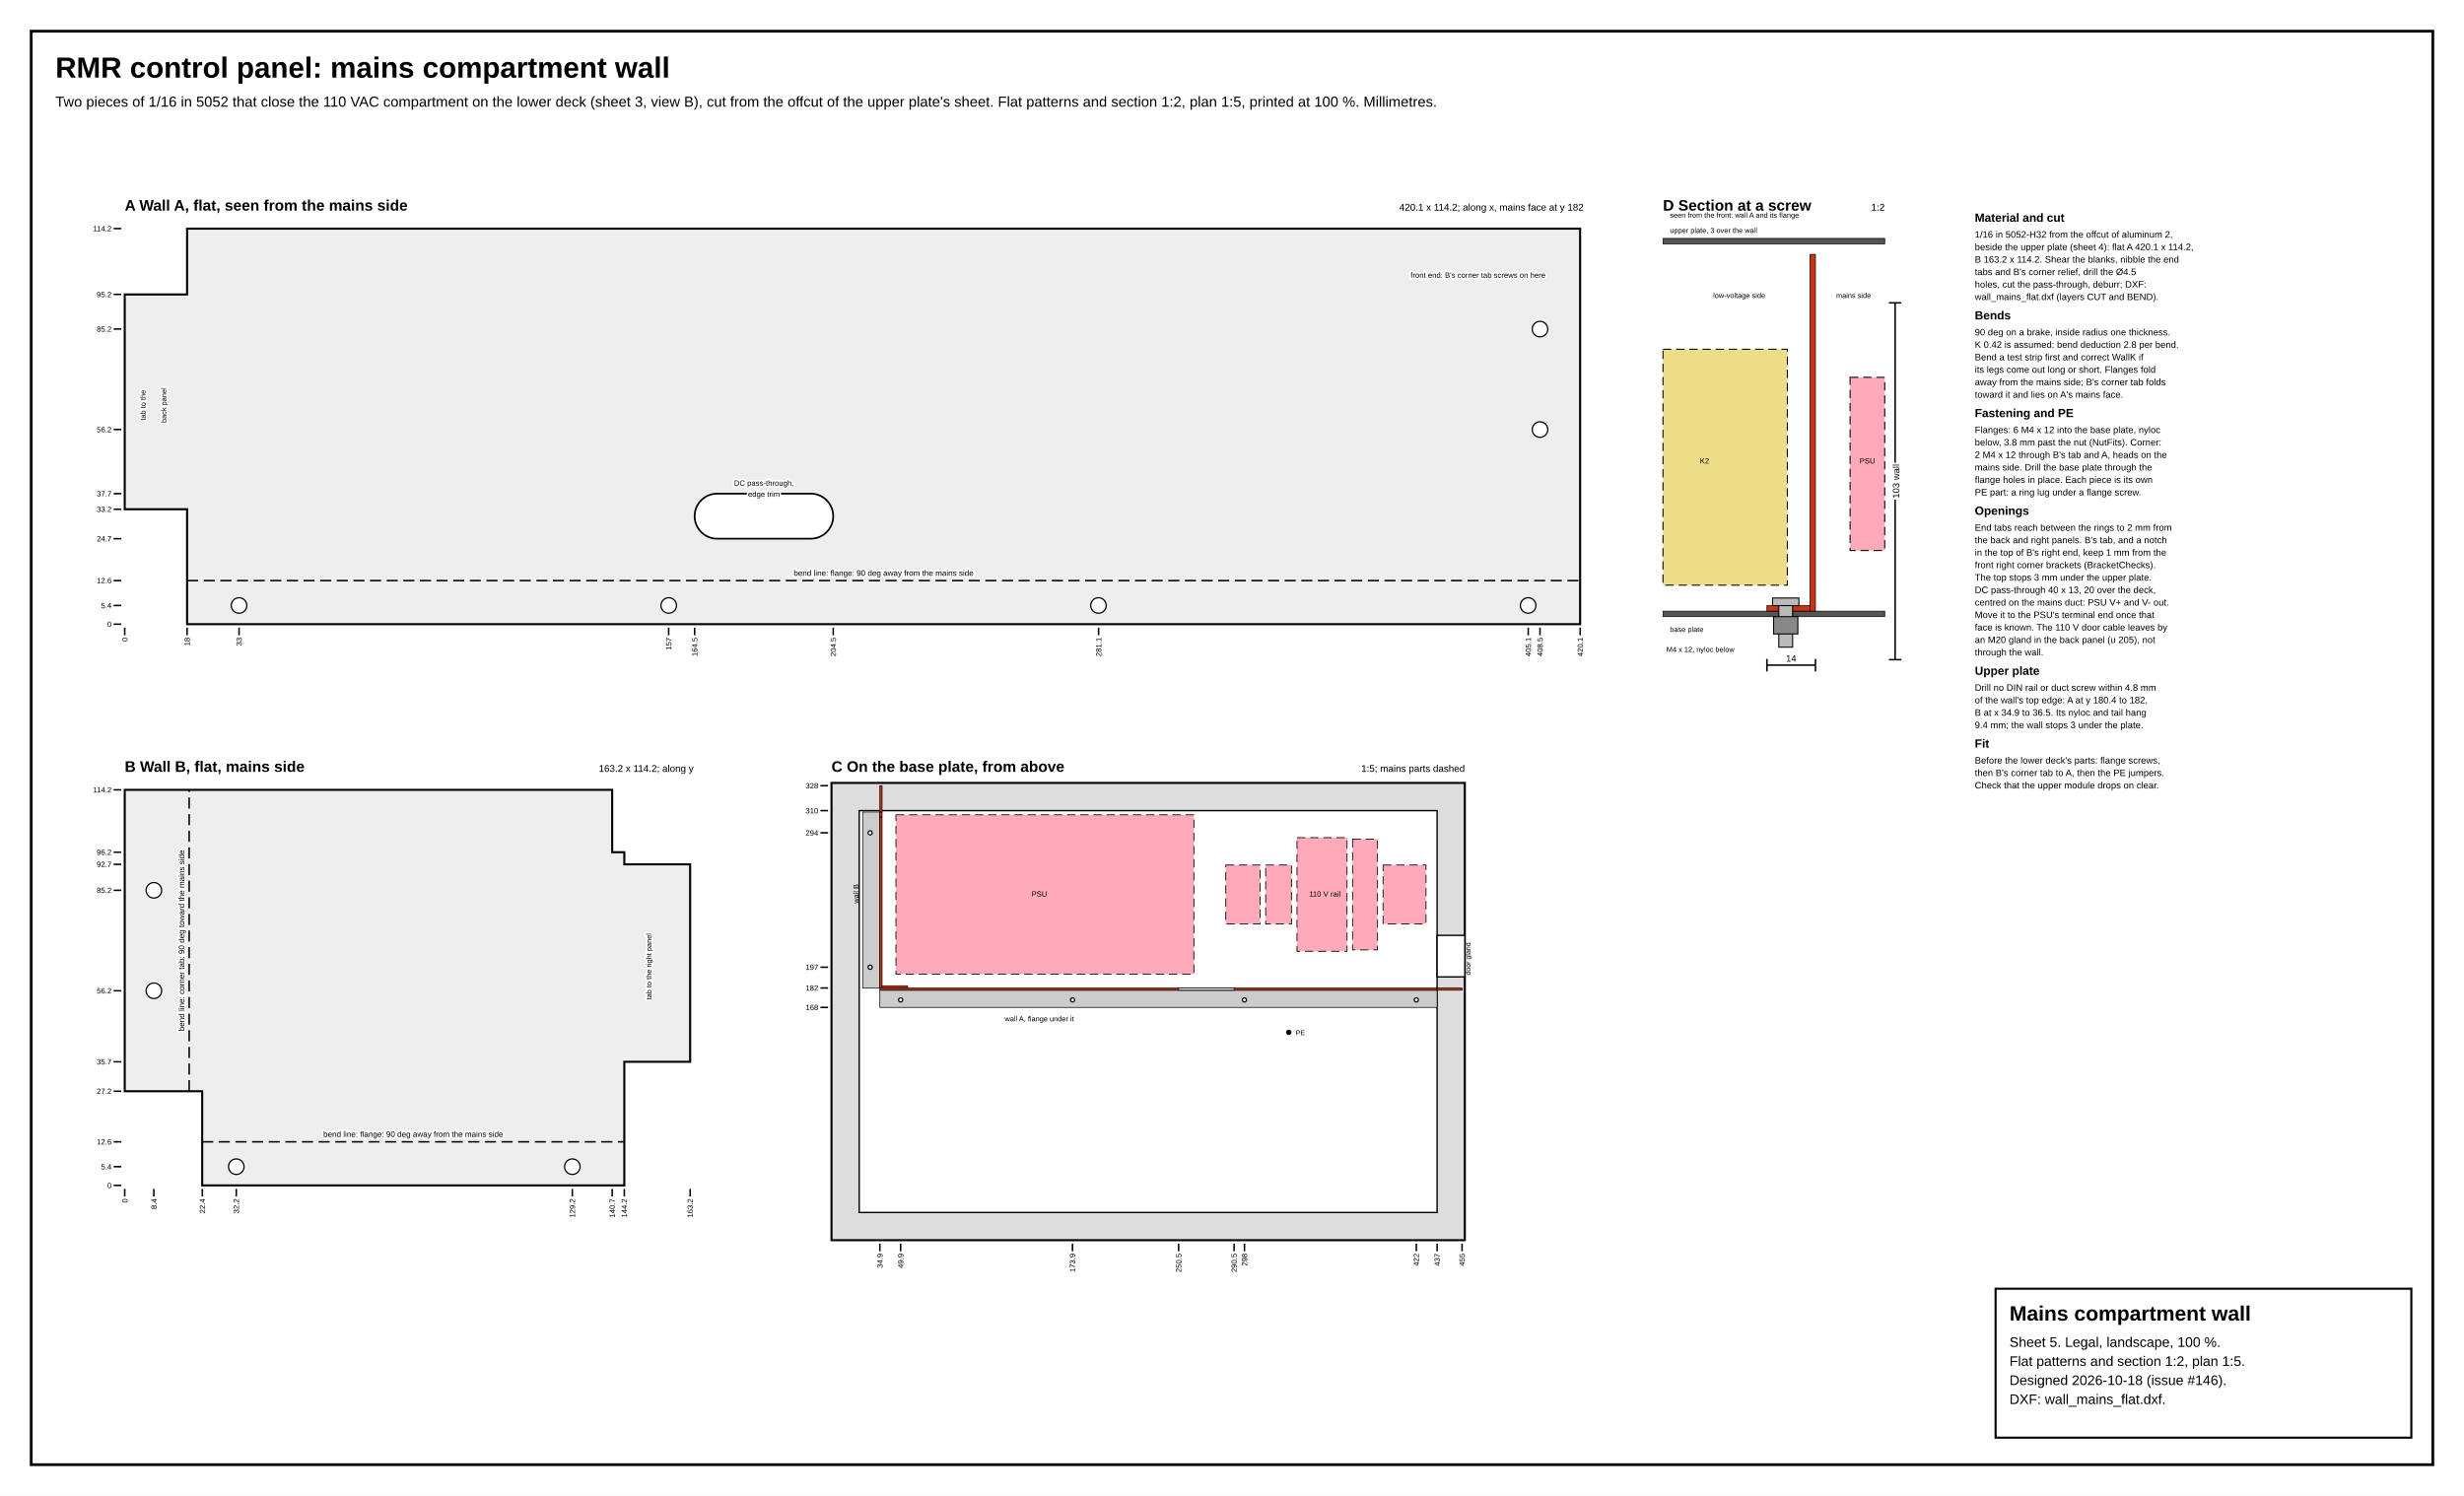
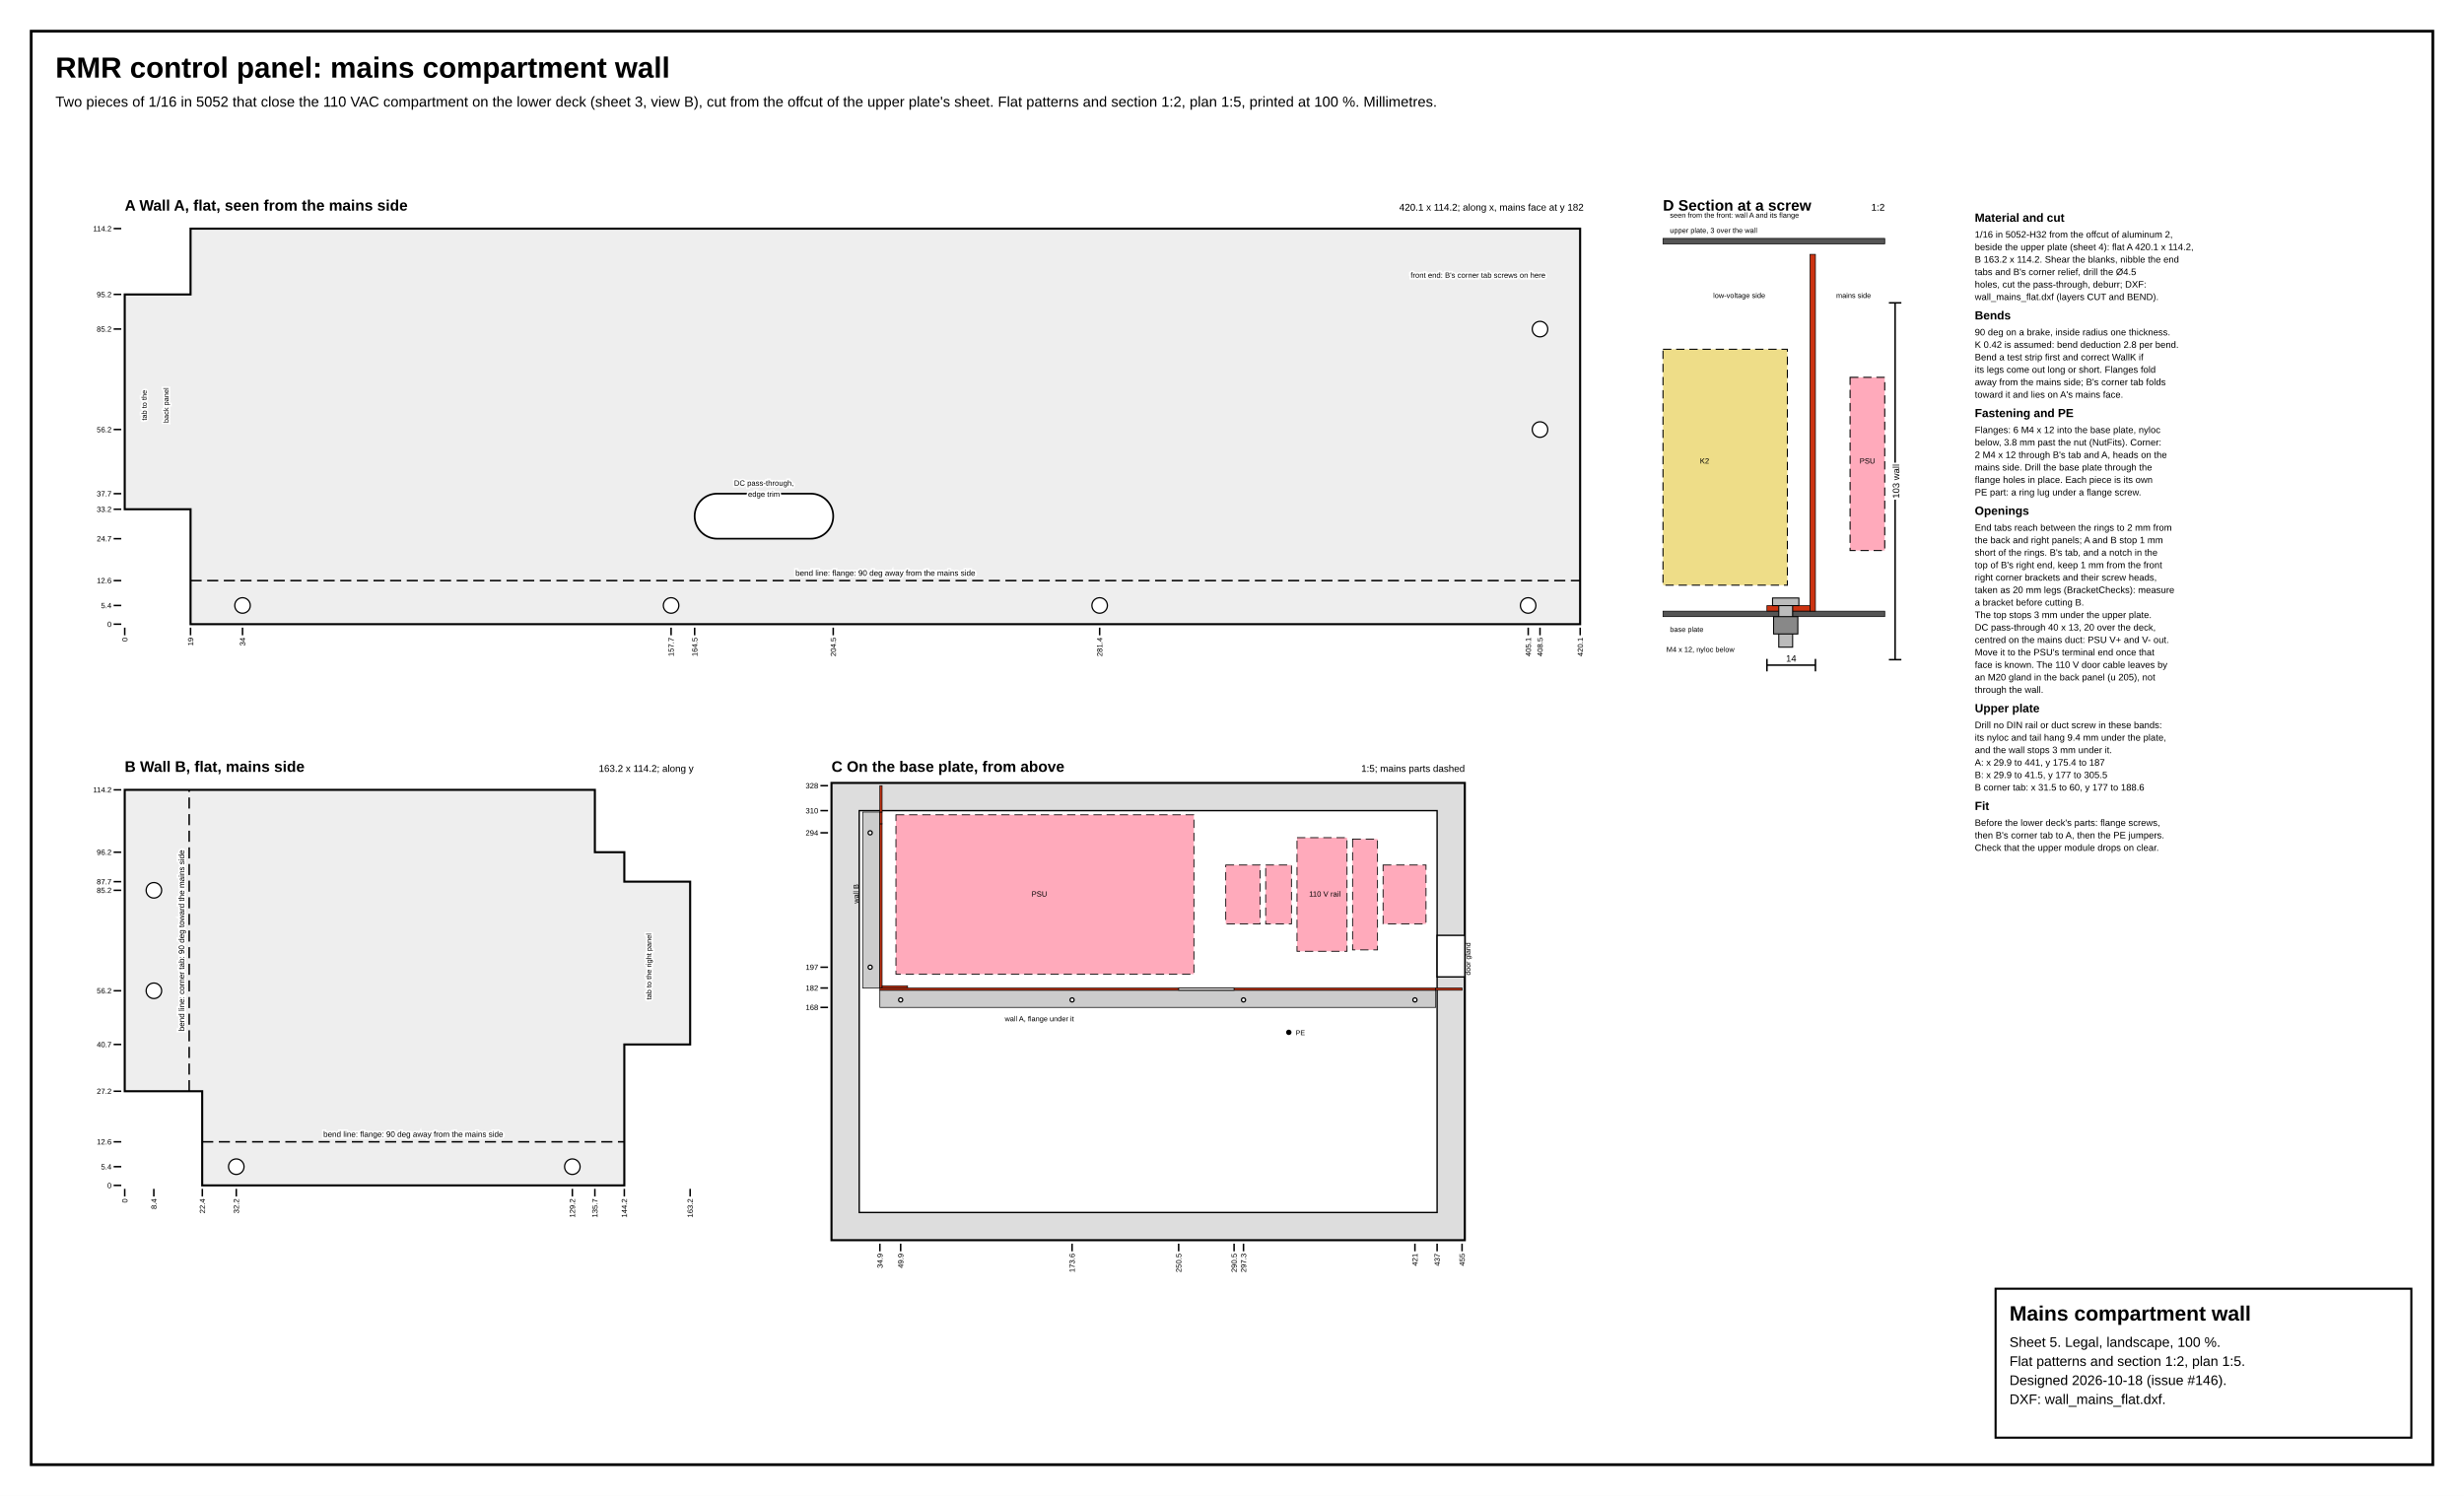
<svg xmlns="http://www.w3.org/2000/svg" width="14in" height="8.5in" viewBox="0 0 355.6 215.9">
  <style>
text{font-family:Arial,Helvetica,sans-serif;fill:#000}
path,line{fill:none;stroke-linecap:butt;stroke-linejoin:miter}
.ac{stroke:#CC3311;stroke-width:.6}
.va{stroke:#0077BB;stroke-width:.5}
.ve{stroke:#EE3377;stroke-width:.5}
.zp{stroke:#000;stroke-width:.55}
.zs{stroke:#33BBEE;stroke-width:.5}
.pe{stroke:#009988;stroke-width:.45;stroke-dasharray:2.4 .7 .5 .7}
.lv{stroke:#EE7733;stroke-width:.42}
.sg{stroke:#000;stroke-width:.22}
.zl{stroke:#000;stroke-width:.3}
.cb{stroke:#000;stroke-width:.85}
.sgc{stroke:#000;stroke-width:.5}
.mo{stroke:#000;stroke-width:.3}
.un{stroke-dasharray:1.1 .8}
.mech{stroke:#000;stroke-width:.2;stroke-dasharray:.8 .6}
.sym{stroke:#000;stroke-width:.32;fill:none}
.symf{stroke:#000;stroke-width:.32;fill:#fff}
.bx{fill:#fff;stroke:#000;stroke-width:.3}
.bxl{fill:#fff;stroke:#000;stroke-width:.22}
.frame{fill:none;stroke:#000;stroke-width:.4}
.zone{fill:none;stroke:#888;stroke-width:.2;stroke-dasharray:1.5 1}
.rail{fill:#d9d9d9;stroke:#666;stroke-width:.2}
.duct{fill:#f3f3f3;stroke:#999;stroke-width:.2}
.dot{stroke:none}
</style>
  <rect x="0" y="0" width="355.6" height="215.9" fill="#fff" />
  <rect class="frame" x="4.5" y="4.5" width="346.6" height="206.9" />
-   <path d="M27 90.09 L228.04 90.09 L228.04 33 L27 33 L27 42.5 L18 42.5 L18 73.5 L27 73.5 Z" style="fill:#EEEEEE" stroke="#000" stroke-width="0.3" />
+   <path d="M27.5 90.09 L228.04 90.09 L228.04 33 L27.5 33 L27.5 42.5 L18 42.5 L18 73.5 L27.5 73.5 Z" style="fill:#EEEEEE" stroke="#000" stroke-width="0.3" />
  <path d="M103.5 77.75 L117 77.75 A3.25 3.25 0 0 0 117 71.25 L103.5 71.25 A3.25 3.25 0 0 0 103.5 77.75 Z" style="fill:#fff" stroke="#000" stroke-width="0.25" />
  <circle cx="220.54" cy="87.39" r="1.12" fill="#fff" stroke="#000" stroke-width="0.18" />
-   <circle cx="158.53" cy="87.39" r="1.12" fill="#fff" stroke="#000" stroke-width="0.18" />
-   <circle cx="96.51" cy="87.39" r="1.12" fill="#fff" stroke="#000" stroke-width="0.18" />
-   <circle cx="34.5" cy="87.39" r="1.12" fill="#fff" stroke="#000" stroke-width="0.18" />
+   <circle cx="158.7" cy="87.39" r="1.12" fill="#fff" stroke="#000" stroke-width="0.18" />
+   <circle cx="96.85" cy="87.39" r="1.12" fill="#fff" stroke="#000" stroke-width="0.18" />
+   <circle cx="35" cy="87.39" r="1.12" fill="#fff" stroke="#000" stroke-width="0.18" />
  <circle cx="222.25" cy="62" r="1.12" fill="#fff" stroke="#000" stroke-width="0.18" />
  <circle cx="222.25" cy="47.5" r="1.12" fill="#fff" stroke="#000" stroke-width="0.18" />
-   <path class="sg" d="M27 83.8 L228.04 83.8" stroke-dasharray="1.6 .8" />
+   <path class="sg" d="M27.5 83.8 L228.04 83.8" stroke-dasharray="1.6 .8" />
  <path class="sg" d="M18 90.59 L18 91.69" />
-   <path class="sg" d="M27 90.59 L27 91.69" />
-   <path class="sg" d="M34.5 90.59 L34.5 91.69" />
-   <path class="sg" d="M96.5 90.59 L96.5 91.69" />
+   <path class="sg" d="M27.5 90.59 L27.5 91.69" />
+   <path class="sg" d="M35 90.59 L35 91.69" />
+   <path class="sg" d="M96.85 90.59 L96.85 91.69" />
  <path class="sg" d="M100.25 90.59 L100.25 91.69" />
  <path class="sg" d="M120.25 90.59 L120.25 91.69" />
-   <path class="sg" d="M158.55 90.59 L158.55 91.69" />
+   <path class="sg" d="M158.7 90.59 L158.7 91.69" />
  <path class="sg" d="M220.55 90.59 L220.55 91.69" />
  <path class="sg" d="M222.25 90.59 L222.25 91.69" />
  <path class="sg" d="M228.05 90.59 L228.05 91.69" />
  <path class="sg" d="M16.4 90.09 L17.5 90.09" />
  <path class="sg" d="M16.4 87.39 L17.5 87.39" />
  <path class="sg" d="M16.4 83.8 L17.5 83.8" />
  <path class="sg" d="M16.4 77.75 L17.5 77.75" />
  <path class="sg" d="M16.4 73.5 L17.5 73.5" />
  <path class="sg" d="M16.4 71.25 L17.5 71.25" />
  <path class="sg" d="M16.4 61.99 L17.5 61.99" />
  <path class="sg" d="M16.4 47.49 L17.5 47.49" />
  <path class="sg" d="M16.4 42.49 L17.5 42.49" />
  <path class="sg" d="M16.4 32.99 L17.5 32.99" />
-   <path d="M29.18 171.09 L90.1 171.09 L90.1 153.25 L99.6 153.25 L99.6 124.75 L90.1 124.75 L90.1 123 L88.35 123 L88.35 114 L18 114 L18 157.5 L29.18 157.5 Z" style="fill:#EEEEEE" stroke="#000" stroke-width="0.3" />
+   <path d="M29.18 171.09 L90.1 171.09 L90.1 150.75 L99.6 150.75 L99.6 127.25 L90.1 127.25 L90.1 123 L85.85 123 L85.85 114 L18 114 L18 157.5 L29.18 157.5 Z" style="fill:#EEEEEE" stroke="#000" stroke-width="0.3" />
  <circle cx="34.1" cy="168.39" r="1.12" fill="#fff" stroke="#000" stroke-width="0.18" />
  <circle cx="82.6" cy="168.39" r="1.12" fill="#fff" stroke="#000" stroke-width="0.18" />
  <circle cx="22.21" cy="143" r="1.12" fill="#fff" stroke="#000" stroke-width="0.18" />
  <circle cx="22.21" cy="128.5" r="1.12" fill="#fff" stroke="#000" stroke-width="0.18" />
  <path class="sg" d="M27.3 157.5 L27.3 114" stroke-dasharray="1.6 .8" />
  <path class="sg" d="M29.18 164.8 L90.1 164.8" stroke-dasharray="1.6 .8" />
  <path class="sg" d="M18 171.59 L18 172.69" />
  <path class="sg" d="M22.2 171.59 L22.2 172.69" />
  <path class="sg" d="M29.2 171.59 L29.2 172.69" />
  <path class="sg" d="M34.1 171.59 L34.1 172.69" />
  <path class="sg" d="M82.6 171.59 L82.6 172.69" />
-   <path class="sg" d="M88.35 171.59 L88.35 172.69" />
+   <path class="sg" d="M85.85 171.59 L85.85 172.69" />
  <path class="sg" d="M90.1 171.59 L90.1 172.69" />
  <path class="sg" d="M99.6 171.59 L99.6 172.69" />
  <path class="sg" d="M16.4 171.09 L17.5 171.09" />
  <path class="sg" d="M16.4 168.39 L17.5 168.39" />
  <path class="sg" d="M16.4 164.8 L17.5 164.8" />
  <path class="sg" d="M16.4 157.5 L17.5 157.5" />
-   <path class="sg" d="M16.4 153.25 L17.5 153.25" />
+   <path class="sg" d="M16.4 150.75 L17.5 150.75" />
  <path class="sg" d="M16.4 143 L17.5 143" />
  <path class="sg" d="M16.4 128.5 L17.5 128.5" />
-   <path class="sg" d="M16.4 124.75 L17.5 124.75" />
+   <path class="sg" d="M16.4 127.25 L17.5 127.25" />
  <path class="sg" d="M16.4 123 L17.5 123" />
  <path class="sg" d="M16.4 114 L17.5 114" />
  <rect x="120" y="113" width="91.4" height="66" fill="#DDDDDD" stroke="#000" stroke-width="0.3" />
  <rect x="124" y="117" width="83.4" height="58" fill="#fff" stroke="#000" stroke-width="0.2" />
  <rect x="129.3" y="117.6" width="43" height="23" fill="#FFAABB" stroke="#000" stroke-width="0.12" stroke-dasharray="1.2 .7" />
  <rect x="176.9" y="124.85" width="4.96" height="8.5" fill="#FFAABB" stroke="#000" stroke-width="0.12" stroke-dasharray="1.2 .7" />
  <rect x="182.66" y="124.85" width="3.72" height="8.5" fill="#FFAABB" stroke="#000" stroke-width="0.12" stroke-dasharray="1.2 .7" />
  <rect x="187.18" y="120.9" width="7.22" height="16.4" fill="#FFAABB" stroke="#000" stroke-width="0.12" stroke-dasharray="1.2 .7" />
  <rect x="195.2" y="121.1" width="3.6" height="16" fill="#FFAABB" stroke="#000" stroke-width="0.12" stroke-dasharray="1.2 .7" />
  <rect x="199.6" y="124.85" width="6.2" height="8.5" fill="#FFAABB" stroke="#000" stroke-width="0.12" stroke-dasharray="1.2 .7" />
-   <rect x="126.98" y="142.92" width="80.42" height="2.48" fill="#CCCCCC" stroke="#000" stroke-width="0.1" />
+   <rect x="126.98" y="142.92" width="80.22" height="2.48" fill="#CCCCCC" stroke="#000" stroke-width="0.1" />
  <rect x="124.5" y="117.2" width="2.48" height="25.4" fill="#CCCCCC" stroke="#000" stroke-width="0.1" />
-   <rect x="126.98" y="142.6" width="80.42" height="0.32" fill="#CC3311" stroke="#000" stroke-width="0.1" />
-   <rect x="207.4" y="142.6" width="3.6" height="0.32" fill="#CC3311" stroke="#000" stroke-width="0.1" />
-   <rect x="126.98" y="117.9" width="0.32" height="24.7" fill="#CC3311" stroke="#000" stroke-width="0.1" />
-   <rect x="126.98" y="117.2" width="0.32" height="0.7" fill="#CC3311" stroke="#000" stroke-width="0.1" />
+   <rect x="126.98" y="142.6" width="80.22" height="0.32" fill="#CC3311" stroke="#000" stroke-width="0.1" />
+   <rect x="207.2" y="142.6" width="3.8" height="0.32" fill="#CC3311" stroke="#000" stroke-width="0.1" />
+   <rect x="126.98" y="118.9" width="0.32" height="23.7" fill="#CC3311" stroke="#000" stroke-width="0.1" />
+   <rect x="126.98" y="117.2" width="0.32" height="1.7" fill="#CC3311" stroke="#000" stroke-width="0.1" />
  <rect x="126.98" y="113.4" width="0.32" height="3.8" fill="#CC3311" stroke="#000" stroke-width="0.1" />
  <rect x="127.3" y="142.28" width="3.68" height="0.32" fill="#CC3311" stroke="#000" stroke-width="0.1" />
  <circle cx="129.98" cy="144.32" r="0.3" fill="#fff" stroke="#000" stroke-width="0.18" />
-   <circle cx="154.79" cy="144.32" r="0.3" fill="#fff" stroke="#000" stroke-width="0.18" />
-   <circle cx="179.59" cy="144.32" r="0.3" fill="#fff" stroke="#000" stroke-width="0.18" />
-   <circle cx="204.4" cy="144.32" r="0.3" fill="#fff" stroke="#000" stroke-width="0.18" />
+   <circle cx="154.72" cy="144.32" r="0.3" fill="#fff" stroke="#000" stroke-width="0.18" />
+   <circle cx="179.46" cy="144.32" r="0.3" fill="#fff" stroke="#000" stroke-width="0.18" />
+   <circle cx="204.2" cy="144.32" r="0.3" fill="#fff" stroke="#000" stroke-width="0.18" />
  <circle cx="125.58" cy="139.6" r="0.3" fill="#fff" stroke="#000" stroke-width="0.18" />
  <circle cx="125.58" cy="120.2" r="0.3" fill="#fff" stroke="#000" stroke-width="0.18" />
  <rect x="170.1" y="142.6" width="8" height="0.32" fill="#fff" stroke="#000" stroke-width="0.12" />
  <rect x="207.4" y="135" width="4" height="6" fill="#fff" stroke="#000" stroke-width="0.2" />
  <circle cx="186" cy="149" r="0.3" fill="#000" stroke="#000" stroke-width="0.18" />
  <path class="sg" d="M126.98 179.5 L126.98 180.6" />
  <path class="sg" d="M129.98 179.5 L129.98 180.6" />
-   <path class="sg" d="M154.78 179.5 L154.78 180.6" />
+   <path class="sg" d="M154.72 179.5 L154.72 180.6" />
  <path class="sg" d="M170.1 179.5 L170.1 180.6" />
  <path class="sg" d="M178.1 179.5 L178.1 180.6" />
-   <path class="sg" d="M179.6 179.5 L179.6 180.6" />
-   <path class="sg" d="M204.4 179.5 L204.4 180.6" />
+   <path class="sg" d="M179.46 179.5 L179.46 180.6" />
+   <path class="sg" d="M204.2 179.5 L204.2 180.6" />
  <path class="sg" d="M207.4 179.5 L207.4 180.6" />
  <path class="sg" d="M211 179.5 L211 180.6" />
  <path class="sg" d="M118.4 145.4 L119.5 145.4" />
  <path class="sg" d="M118.4 142.6 L119.5 142.6" />
  <path class="sg" d="M118.4 139.6 L119.5 139.6" />
  <path class="sg" d="M118.4 120.2 L119.5 120.2" />
  <path class="sg" d="M118.4 117 L119.5 117" />
  <path class="sg" d="M118.4 113.4 L119.5 113.4" />
  <rect x="240" y="88.21" width="32" height="0.79" fill="#555555" stroke="#000" stroke-width="0.1" />
  <rect x="240" y="34.41" width="32" height="0.79" fill="#555555" stroke="#000" stroke-width="0.1" />
  <rect x="240" y="50.41" width="17.95" height="34.05" fill="#EEDD88" stroke="#000" stroke-width="0.15" stroke-dasharray="1.2 .7" />
  <rect x="267" y="54.46" width="5" height="25" fill="#FFAABB" stroke="#000" stroke-width="0.15" stroke-dasharray="1.2 .7" />
  <rect x="261.21" y="36.71" width="0.79" height="51.5" fill="#CC3311" stroke="#000" stroke-width="0.1" />
  <rect x="255" y="87.41" width="6.21" height="0.79" fill="#CC3311" stroke="#000" stroke-width="0.1" />
  <rect x="255.81" y="86.31" width="3.8" height="1.1" fill="#BBBBBB" stroke="#000" stroke-width="0.15" />
  <rect x="256.71" y="87.41" width="2" height="6" fill="#BBBBBB" stroke="#000" stroke-width="0.15" />
  <rect x="255.96" y="89" width="3.5" height="2.5" fill="#888888" stroke="#000" stroke-width="0.15" />
  <path class="sg" d="M273.5 95.21 L273.5 43.71" />
  <path class="sg" d="M272.6 95.21 L274.4 95.21" />
  <path class="sg" d="M272.6 43.71 L274.4 43.71" />
  <path class="sg" d="M255 96 L262 96" />
  <path class="sg" d="M255 95.1 L255 96.9" />
  <path class="sg" d="M262 95.1 L262 96.9" />
  <rect class="bx" x="288" y="186" width="60" height="21.5" />
  <text x="8" y="11.2" font-size="4.2" font-weight="bold">RMR control panel: mains compartment wall</text>
  <text x="8" y="15.4" font-size="2.1">Two pieces of 1/16 in 5052 that close the 110 VAC compartment on the lower deck (sheet 3, view B), cut from the offcut of the upper plate's sheet. Flat patterns and section 1:2, plan 1:5, printed at 100 %. Millimetres.</text>
  <text x="18" y="30.4" font-size="2.2" font-weight="bold">A  Wall A, flat, seen from the mains side</text>
  <text x="228.54" y="30.4" font-size="1.4" text-anchor="end">420.1 x 114.2; along x, mains face at y 182</text>
-   <text x="127.52" y="83.1" font-size="1.15" stroke="#fff" stroke-width="0.52" paint-order="stroke" text-anchor="middle">bend line: flange: 90 deg away from the mains side</text>
+   <text x="127.77" y="83.1" font-size="1.15" stroke="#fff" stroke-width="0.52" paint-order="stroke" text-anchor="middle">bend line: flange: 90 deg away from the mains side</text>
  <text x="18.39" y="92" font-size="1.1" text-anchor="end" transform="rotate(-90 18.39 92)">0</text>
-   <text x="27.39" y="92" font-size="1.1" text-anchor="end" transform="rotate(-90 27.39 92)">18</text>
-   <text x="34.88" y="92" font-size="1.1" text-anchor="end" transform="rotate(-90 34.88 92)">33</text>
-   <text x="96.89" y="92" font-size="1.1" text-anchor="end" transform="rotate(-90 96.89 92)">157</text>
+   <text x="27.89" y="92" font-size="1.1" text-anchor="end" transform="rotate(-90 27.89 92)">19</text>
+   <text x="35.38" y="92" font-size="1.1" text-anchor="end" transform="rotate(-90 35.38 92)">34</text>
+   <text x="97.23" y="92" font-size="1.1" text-anchor="end" transform="rotate(-90 97.23 92)">157.7</text>
  <text x="100.64" y="92" font-size="1.1" text-anchor="end" transform="rotate(-90 100.64 92)">164.5</text>
  <text x="120.64" y="92" font-size="1.1" text-anchor="end" transform="rotate(-90 120.64 92)">204.5</text>
-   <text x="158.94" y="92" font-size="1.1" text-anchor="end" transform="rotate(-90 158.94 92)">281.1</text>
+   <text x="159.08" y="92" font-size="1.1" text-anchor="end" transform="rotate(-90 159.08 92)">281.4</text>
  <text x="220.94" y="92" font-size="1.1" text-anchor="end" transform="rotate(-90 220.94 92)">405.1</text>
  <text x="222.63" y="92" font-size="1.1" text-anchor="end" transform="rotate(-90 222.63 92)">408.5</text>
  <text x="228.44" y="92" font-size="1.1" text-anchor="end" transform="rotate(-90 228.44 92)">420.1</text>
  <text x="16.1" y="90.48" font-size="1.1" text-anchor="end">0</text>
  <text x="16.1" y="87.78" font-size="1.1" text-anchor="end">5.4</text>
  <text x="16.1" y="84.18" font-size="1.1" text-anchor="end">12.6</text>
  <text x="16.1" y="78.13" font-size="1.1" text-anchor="end">24.7</text>
  <text x="16.1" y="73.88" font-size="1.1" text-anchor="end">33.2</text>
  <text x="16.1" y="71.63" font-size="1.1" text-anchor="end">37.7</text>
  <text x="16.1" y="62.38" font-size="1.1" text-anchor="end">56.2</text>
  <text x="16.1" y="47.88" font-size="1.1" text-anchor="end">85.2</text>
  <text x="16.1" y="42.88" font-size="1.1" text-anchor="end">95.2</text>
  <text x="16.1" y="33.38" font-size="1.1" text-anchor="end">114.2</text>
  <text x="110.25" y="70.1" font-size="1.1" stroke="#fff" stroke-width="0.5" paint-order="stroke" text-anchor="middle">DC pass-through,</text>
  <text x="110.25" y="71.7" font-size="1.1" stroke="#fff" stroke-width="0.5" paint-order="stroke" text-anchor="middle">edge trim</text>
-   <text x="21" y="58.49" font-size="1.05" stroke="#fff" stroke-width="0.47" paint-order="stroke" text-anchor="middle" transform="rotate(-90 21 58.49)">tab to the</text>
-   <text x="24" y="58.49" font-size="1.05" stroke="#fff" stroke-width="0.47" paint-order="stroke" text-anchor="middle" transform="rotate(-90 24 58.49)">back panel</text>
+   <text x="21.17" y="58.49" font-size="1.05" stroke="#fff" stroke-width="0.47" paint-order="stroke" text-anchor="middle" transform="rotate(-90 21.17 58.49)">tab to the</text>
+   <text x="24.33" y="58.49" font-size="1.05" stroke="#fff" stroke-width="0.47" paint-order="stroke" text-anchor="middle" transform="rotate(-90 24.33 58.49)">back panel</text>
  <text x="223.04" y="40.09" font-size="1.1" stroke="#fff" stroke-width="0.5" paint-order="stroke" text-anchor="end">front end: B's corner tab screws on here</text>
  <text x="18" y="111.4" font-size="2.2" font-weight="bold">B  Wall B, flat, mains side</text>
  <text x="100.09" y="111.4" font-size="1.4" text-anchor="end">163.2 x 114.2; along y</text>
  <text x="26.6" y="135.75" font-size="1.15" stroke="#fff" stroke-width="0.52" paint-order="stroke" text-anchor="middle" transform="rotate(-90 26.6 135.75)">bend line: corner tab: 90 deg toward the mains side</text>
  <text x="59.64" y="164.1" font-size="1.15" stroke="#fff" stroke-width="0.52" paint-order="stroke" text-anchor="middle">bend line: flange: 90 deg away from the mains side</text>
  <text x="18.39" y="173" font-size="1.1" text-anchor="end" transform="rotate(-90 18.39 173)">0</text>
  <text x="22.59" y="173" font-size="1.1" text-anchor="end" transform="rotate(-90 22.59 173)">8.4</text>
  <text x="29.59" y="173" font-size="1.1" text-anchor="end" transform="rotate(-90 29.59 173)">22.4</text>
  <text x="34.48" y="173" font-size="1.1" text-anchor="end" transform="rotate(-90 34.48 173)">32.2</text>
  <text x="82.98" y="173" font-size="1.1" text-anchor="end" transform="rotate(-90 82.98 173)">129.2</text>
-   <text x="88.73" y="173" font-size="1.1" text-anchor="end" transform="rotate(-90 88.73 173)">140.7</text>
+   <text x="86.23" y="173" font-size="1.1" text-anchor="end" transform="rotate(-90 86.23 173)">135.7</text>
  <text x="90.48" y="173" font-size="1.1" text-anchor="end" transform="rotate(-90 90.48 173)">144.2</text>
  <text x="99.98" y="173" font-size="1.1" text-anchor="end" transform="rotate(-90 99.98 173)">163.2</text>
  <text x="16.1" y="171.48" font-size="1.1" text-anchor="end">0</text>
  <text x="16.1" y="168.78" font-size="1.1" text-anchor="end">5.4</text>
  <text x="16.1" y="165.18" font-size="1.1" text-anchor="end">12.6</text>
  <text x="16.1" y="157.88" font-size="1.1" text-anchor="end">27.2</text>
-   <text x="16.1" y="153.63" font-size="1.1" text-anchor="end">35.7</text>
+   <text x="16.1" y="151.13" font-size="1.1" text-anchor="end">40.7</text>
  <text x="16.1" y="143.38" font-size="1.1" text-anchor="end">56.2</text>
  <text x="16.1" y="128.88" font-size="1.1" text-anchor="end">85.2</text>
-   <text x="16.1" y="125.13" font-size="1.1" text-anchor="end">92.7</text>
+   <text x="16.1" y="127.63" font-size="1.1" text-anchor="end">87.7</text>
  <text x="16.1" y="123.38" font-size="1.1" text-anchor="end">96.2</text>
  <text x="16.1" y="114.38" font-size="1.1" text-anchor="end">114.2</text>
  <text x="94" y="139.5" font-size="1.05" stroke="#fff" stroke-width="0.47" paint-order="stroke" text-anchor="middle" transform="rotate(-90 94 139.5)">tab to the right panel</text>
  <text x="120" y="111.4" font-size="2.2" font-weight="bold">C  On the base plate, from above</text>
  <text x="211.4" y="111.4" font-size="1.4" text-anchor="end">1:5; mains parts dashed</text>
  <text x="187" y="149.4" font-size="1">PE</text>
  <text x="150" y="147.4" font-size="1.05" text-anchor="middle">wall A, flange under it</text>
  <text x="123.9" y="129" font-size="1.05" text-anchor="middle" transform="rotate(-90 123.9 129)">wall B</text>
  <text x="150" y="129.4" font-size="1.1" text-anchor="middle">PSU</text>
  <text x="191.2" y="129.4" font-size="1.1" text-anchor="middle">110 V rail</text>
  <text x="212.2" y="138.4" font-size="1" text-anchor="middle" transform="rotate(-90 212.2 138.4)">door gland</text>
  <text x="127.37" y="180.9" font-size="1.1" text-anchor="end" transform="rotate(-90 127.37 180.9)">34.9</text>
  <text x="130.36" y="180.9" font-size="1.1" text-anchor="end" transform="rotate(-90 130.36 180.9)">49.9</text>
-   <text x="155.16" y="180.9" font-size="1.1" text-anchor="end" transform="rotate(-90 155.16 180.9)">173.9</text>
+   <text x="155.1" y="180.9" font-size="1.1" text-anchor="end" transform="rotate(-90 155.1 180.9)">173.6</text>
  <text x="170.48" y="180.9" font-size="1.1" text-anchor="end" transform="rotate(-90 170.48 180.9)">250.5</text>
  <text x="178.48" y="180.9" font-size="1.1" text-anchor="end" transform="rotate(-90 178.48 180.9)">290.5</text>
-   <text x="179.98" y="180.9" font-size="1.1" text-anchor="end" transform="rotate(-90 179.98 180.9)">298</text>
-   <text x="204.78" y="180.9" font-size="1.1" text-anchor="end" transform="rotate(-90 204.78 180.9)">422</text>
+   <text x="179.84" y="180.9" font-size="1.1" text-anchor="end" transform="rotate(-90 179.84 180.9)">297.3</text>
+   <text x="204.58" y="180.9" font-size="1.1" text-anchor="end" transform="rotate(-90 204.58 180.9)">421</text>
  <text x="207.78" y="180.9" font-size="1.1" text-anchor="end" transform="rotate(-90 207.78 180.9)">437</text>
  <text x="211.38" y="180.9" font-size="1.1" text-anchor="end" transform="rotate(-90 211.38 180.9)">455</text>
  <text x="118.1" y="145.78" font-size="1.1" text-anchor="end">168</text>
  <text x="118.1" y="142.98" font-size="1.1" text-anchor="end">182</text>
  <text x="118.1" y="139.98" font-size="1.1" text-anchor="end">197</text>
  <text x="118.1" y="120.59" font-size="1.1" text-anchor="end">294</text>
  <text x="118.1" y="117.39" font-size="1.1" text-anchor="end">310</text>
  <text x="118.1" y="113.79" font-size="1.1" text-anchor="end">328</text>
  <text x="240" y="30.4" font-size="2.2" font-weight="bold">D  Section at a screw</text>
  <text x="272" y="30.4" font-size="1.4" text-anchor="end">1:2</text>
  <text x="274.1" y="69.46" font-size="1.35" stroke="#fff" stroke-width="0.61" paint-order="stroke" text-anchor="middle" transform="rotate(-90 274.1 69.46)">103 wall</text>
  <text x="258.5" y="95.5" font-size="1.35" stroke="#fff" stroke-width="0.61" paint-order="stroke" text-anchor="middle">14</text>
  <text x="241" y="33.61" font-size="1.05">upper plate, 3 over the wall</text>
  <text x="241" y="91.2" font-size="1.05">base plate</text>
  <text x="246" y="66.9" font-size="1.1" text-anchor="middle">K2</text>
  <text x="269.5" y="66.9" font-size="1.1" text-anchor="middle">PSU</text>
  <text x="240.5" y="94.1" font-size="1.05">M4 x 12, nyloc below</text>
  <text x="251" y="43" font-size="1.05" text-anchor="middle">low-voltage side</text>
  <text x="267.5" y="43" font-size="1.05" text-anchor="middle">mains side</text>
  <text x="241" y="31.41" font-size="1.05">seen from the front: wall A and its flange</text>
  <text x="285" y="32" font-size="1.7" font-weight="bold">Material and cut</text>
  <text x="285" y="34.3" font-size="1.35">1/16 in 5052-H32 from the offcut of aluminum 2,</text>
  <text x="285" y="36.1" font-size="1.35">beside the upper plate (sheet 4): flat A 420.1 x 114.2,</text>
  <text x="285" y="37.9" font-size="1.35">B 163.2 x 114.2. Shear the blanks, nibble the end</text>
  <text x="285" y="39.7" font-size="1.35">tabs and B's corner relief, drill the Ø4.5</text>
  <text x="285" y="41.5" font-size="1.35">holes, cut the pass-through, deburr; DXF:</text>
  <text x="285" y="43.3" font-size="1.35">wall_mains_flat.dxf (layers CUT and BEND).</text>
  <text x="285" y="46.1" font-size="1.7" font-weight="bold">Bends</text>
  <text x="285" y="48.4" font-size="1.35">90 deg on a brake, inside radius one thickness.</text>
  <text x="285" y="50.2" font-size="1.35">K 0.42 is assumed: bend deduction 2.8 per bend.</text>
  <text x="285" y="52" font-size="1.35">Bend a test strip first and correct WallK if</text>
  <text x="285" y="53.8" font-size="1.35">its legs come out long or short. Flanges fold</text>
  <text x="285" y="55.6" font-size="1.35">away from the mains side; B's corner tab folds</text>
  <text x="285" y="57.4" font-size="1.35">toward it and lies on A's mains face.</text>
  <text x="285" y="60.2" font-size="1.7" font-weight="bold">Fastening and PE</text>
  <text x="285" y="62.5" font-size="1.35">Flanges: 6 M4 x 12 into the base plate, nyloc</text>
  <text x="285" y="64.3" font-size="1.35">below, 3.8 mm past the nut (NutFits). Corner:</text>
  <text x="285" y="66.1" font-size="1.35">2 M4 x 12 through B's tab and A, heads on the</text>
  <text x="285" y="67.9" font-size="1.35">mains side. Drill the base plate through the</text>
  <text x="285" y="69.7" font-size="1.35">flange holes in place. Each piece is its own</text>
  <text x="285" y="71.5" font-size="1.35">PE part: a ring lug under a flange screw.</text>
  <text x="285" y="74.3" font-size="1.7" font-weight="bold">Openings</text>
  <text x="285" y="76.6" font-size="1.35">End tabs reach between the rings to 2 mm from</text>
-   <text x="285" y="78.4" font-size="1.35">the back and right panels. B's tab, and a notch</text>
-   <text x="285" y="80.2" font-size="1.35">in the top of B's right end, keep 1 mm from the</text>
-   <text x="285" y="82" font-size="1.35">front right corner brackets (BracketChecks).</text>
-   <text x="285" y="83.8" font-size="1.35">The top stops 3 mm under the upper plate.</text>
-   <text x="285" y="85.6" font-size="1.35">DC pass-through 40 x 13, 20 over the deck,</text>
-   <text x="285" y="87.4" font-size="1.35">centred on the mains duct: PSU V+ and V- out.</text>
-   <text x="285" y="89.2" font-size="1.35">Move it to the PSU's terminal end once that</text>
-   <text x="285" y="91" font-size="1.35">face is known. The 110 V door cable leaves by</text>
-   <text x="285" y="92.8" font-size="1.35">an M20 gland in the back panel (u 205), not</text>
-   <text x="285" y="94.6" font-size="1.35">through the wall.</text>
-   <text x="285" y="97.4" font-size="1.7" font-weight="bold">Upper plate</text>
-   <text x="285" y="99.7" font-size="1.35">Drill no DIN rail or duct screw within 4.8 mm</text>
-   <text x="285" y="101.5" font-size="1.35">of the wall's top edge: A at y 180.4 to 182,</text>
-   <text x="285" y="103.3" font-size="1.35">B at x 34.9 to 36.5. Its nyloc and tail hang</text>
-   <text x="285" y="105.1" font-size="1.35">9.4 mm; the wall stops 3 under the plate.</text>
-   <text x="285" y="107.9" font-size="1.7" font-weight="bold">Fit</text>
-   <text x="285" y="110.2" font-size="1.35">Before the lower deck's parts: flange screws,</text>
-   <text x="285" y="112" font-size="1.35">then B's corner tab to A, then the PE jumpers.</text>
-   <text x="285" y="113.8" font-size="1.35">Check that the upper module drops on clear.</text>
+   <text x="285" y="78.4" font-size="1.35">the back and right panels; A and B stop 1 mm</text>
+   <text x="285" y="80.2" font-size="1.35">short of the rings. B's tab, and a notch in the</text>
+   <text x="285" y="82" font-size="1.35">top of B's right end, keep 1 mm from the front</text>
+   <text x="285" y="83.8" font-size="1.35">right corner brackets and their screw heads,</text>
+   <text x="285" y="85.6" font-size="1.35">taken as 20 mm legs (BracketChecks): measure</text>
+   <text x="285" y="87.4" font-size="1.35">a bracket before cutting B.</text>
+   <text x="285" y="89.2" font-size="1.35">The top stops 3 mm under the upper plate.</text>
+   <text x="285" y="91" font-size="1.35">DC pass-through 40 x 13, 20 over the deck,</text>
+   <text x="285" y="92.8" font-size="1.35">centred on the mains duct: PSU V+ and V- out.</text>
+   <text x="285" y="94.6" font-size="1.35">Move it to the PSU's terminal end once that</text>
+   <text x="285" y="96.4" font-size="1.35">face is known. The 110 V door cable leaves by</text>
+   <text x="285" y="98.2" font-size="1.35">an M20 gland in the back panel (u 205), not</text>
+   <text x="285" y="100" font-size="1.35">through the wall.</text>
+   <text x="285" y="102.8" font-size="1.7" font-weight="bold">Upper plate</text>
+   <text x="285" y="105.1" font-size="1.35">Drill no DIN rail or duct screw in these bands:</text>
+   <text x="285" y="106.9" font-size="1.35">its nyloc and tail hang 9.4 mm under the plate,</text>
+   <text x="285" y="108.7" font-size="1.35">and the wall stops 3 mm under it.</text>
+   <text x="285" y="110.5" font-size="1.35">A: x 29.9 to 441, y 175.4 to 187</text>
+   <text x="285" y="112.3" font-size="1.35">B: x 29.9 to 41.5, y 177 to 305.5</text>
+   <text x="285" y="114.1" font-size="1.35">B corner tab: x 31.5 to 60, y 177 to 188.6</text>
+   <text x="285" y="116.9" font-size="1.7" font-weight="bold">Fit</text>
+   <text x="285" y="119.2" font-size="1.35">Before the lower deck's parts: flange screws,</text>
+   <text x="285" y="121" font-size="1.35">then B's corner tab to A, then the PE jumpers.</text>
+   <text x="285" y="122.8" font-size="1.35">Check that the upper module drops on clear.</text>
  <text x="290" y="190.6" font-size="3" font-weight="bold">Mains compartment wall</text>
  <text x="290" y="194.4" font-size="2">Sheet 5. Legal, landscape, 100 %.</text>
  <text x="290" y="197.15" font-size="2">Flat patterns and section 1:2, plan 1:5.</text>
  <text x="290" y="199.9" font-size="2">Designed 2026-10-18 (issue #146).</text>
  <text x="290" y="202.65" font-size="2">DXF: wall_mains_flat.dxf.</text>
</svg>
